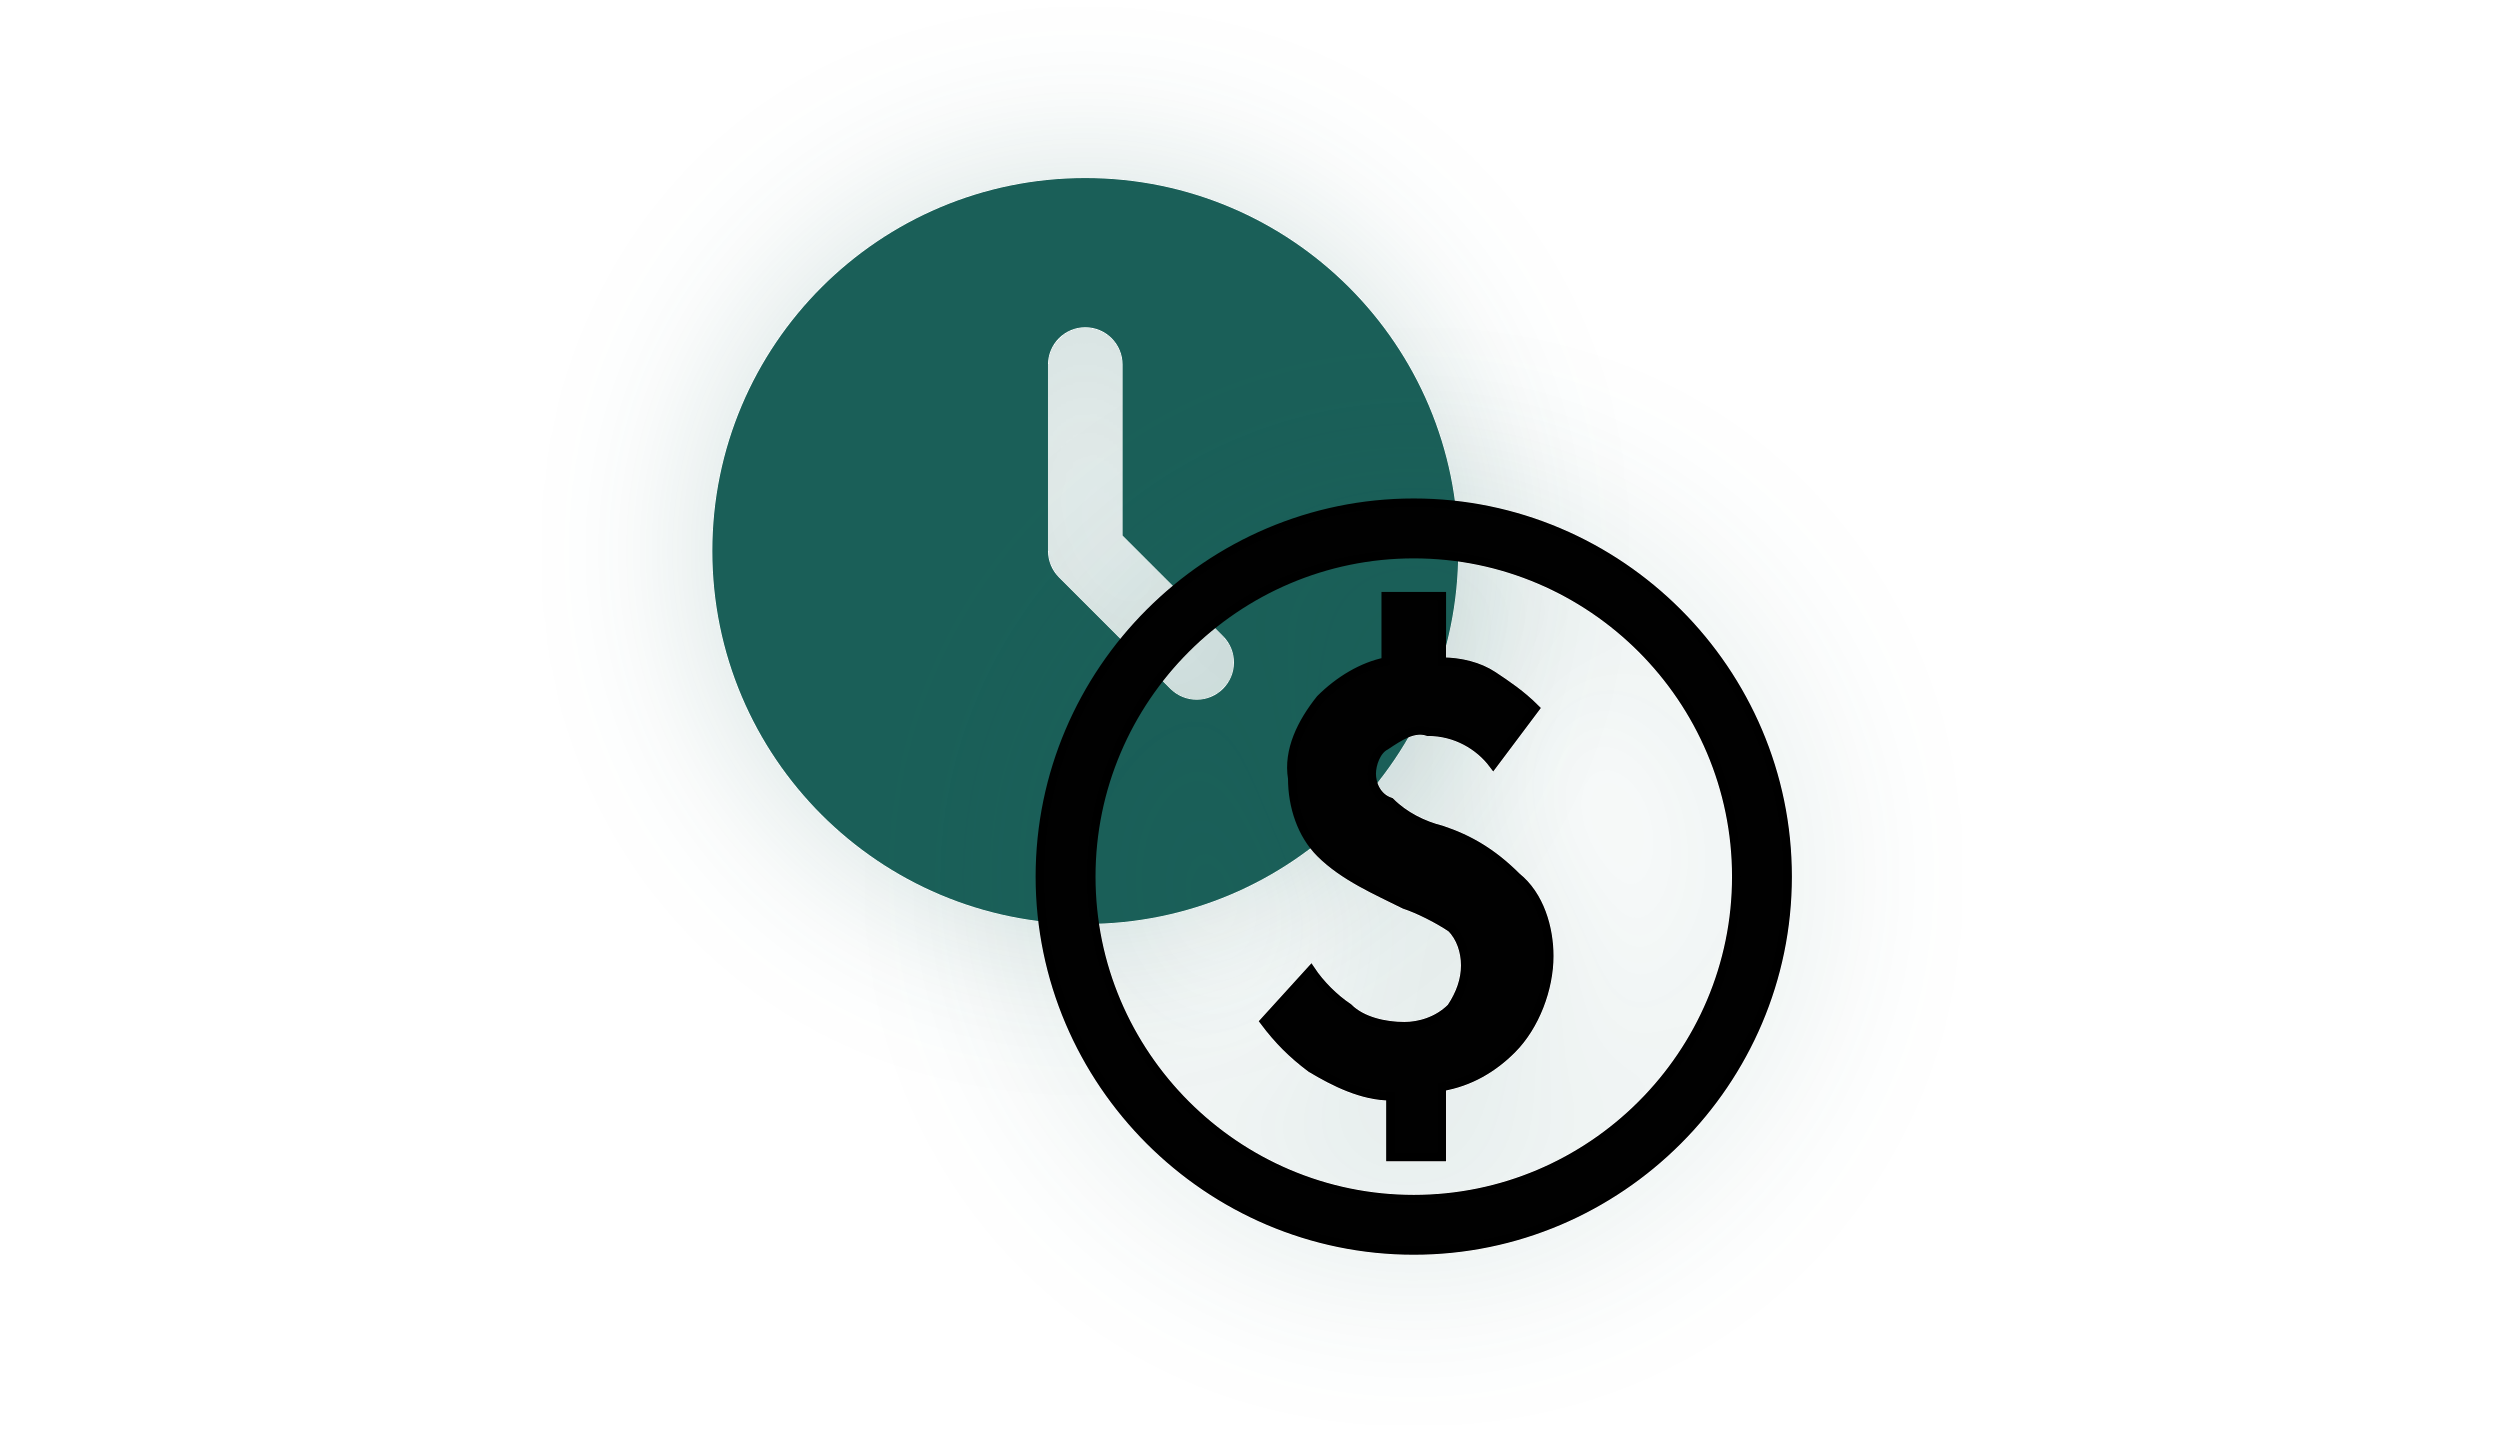
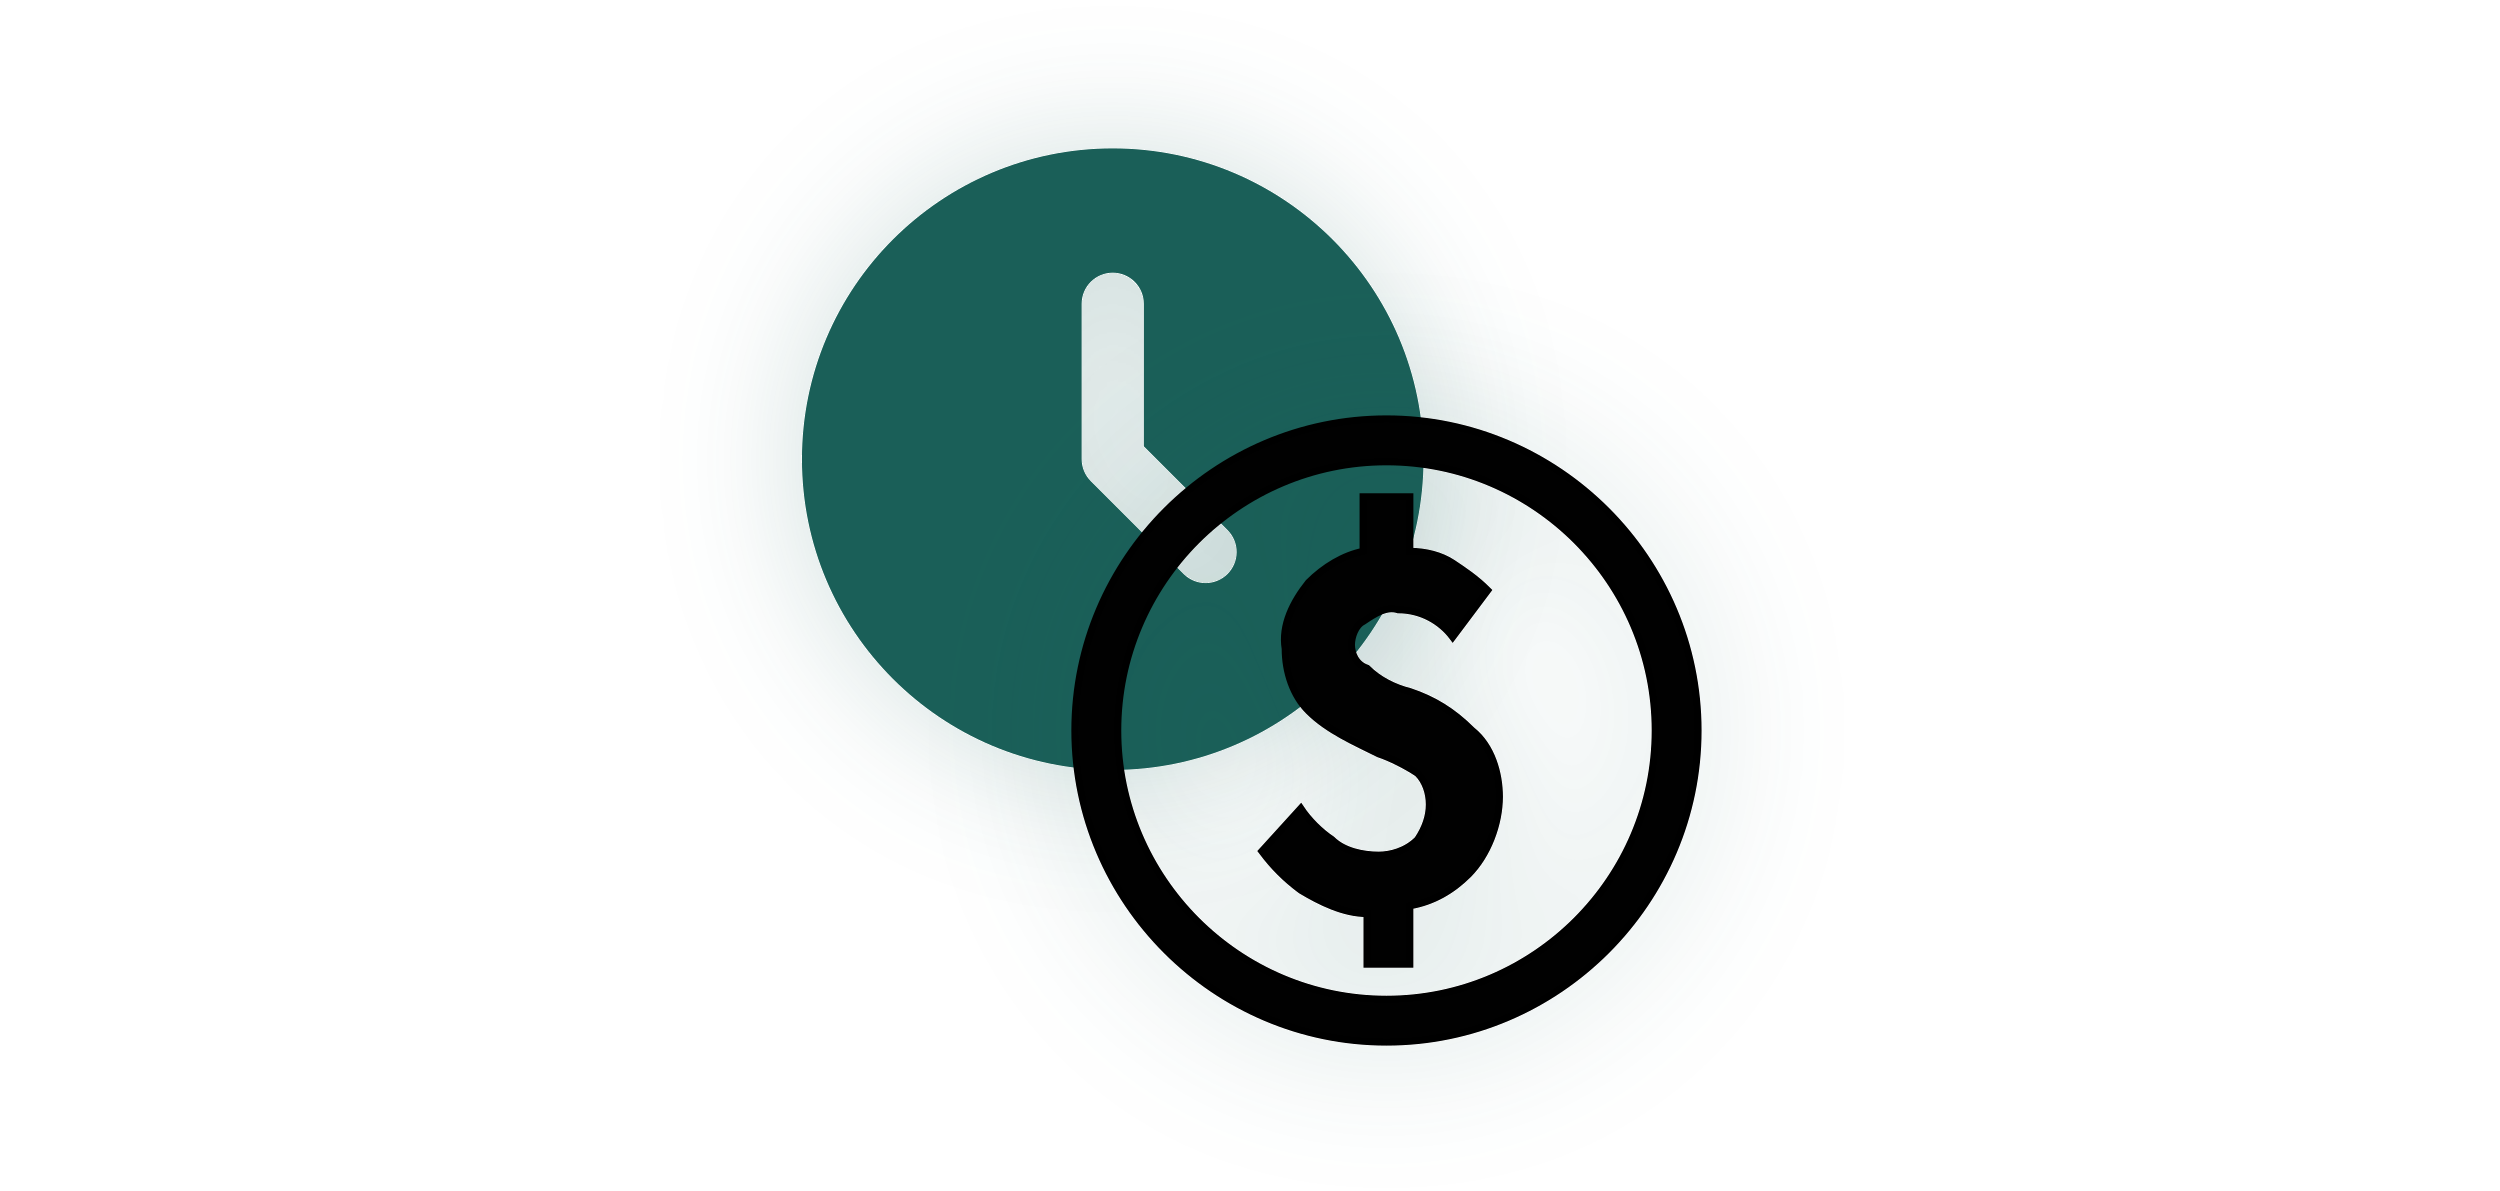
- <svg xmlns="http://www.w3.org/2000/svg" width="294" height="168" viewBox="0 0 294 168" fill="none">
+ <svg xmlns="http://www.w3.org/2000/svg" width="294" height="140" viewBox="0 0 294 168" fill="none">
  <g filter="url(#filter0_d_683_15074)">
    <path d="M127.629 20.939C151.852 20.939 171.487 40.575 171.487 64.797C171.487 89.02 151.852 108.656 127.629 108.656C103.406 108.656 83.771 89.02 83.771 64.797C83.771 40.575 103.406 20.939 127.629 20.939ZM127.629 38.483C126.466 38.483 125.35 38.945 124.528 39.767C123.705 40.59 123.243 41.705 123.243 42.868V64.797C123.243 65.961 123.706 67.076 124.528 67.898L137.686 81.056C138.513 81.855 139.621 82.297 140.771 82.287C141.921 82.277 143.021 81.815 143.834 81.002C144.647 80.189 145.108 79.089 145.118 77.939C145.128 76.789 144.686 75.681 143.887 74.854L132.015 62.982V42.868C132.015 41.705 131.553 40.59 130.73 39.767C129.908 38.945 128.792 38.483 127.629 38.483Z" fill="#1A5F58" style="fill:#1A5F58;fill:color(display-p3 0.102 0.372 0.345);fill-opacity:1;" />
  </g>
  <g filter="url(#filter1_d_683_15074)">
    <path d="M169.557 97.593C167.358 97.044 165.16 95.944 163.511 94.295C161.862 93.746 161.312 92.097 161.312 90.998C161.312 89.898 161.862 88.249 162.961 87.7C164.61 86.601 166.259 85.501 167.908 86.051C171.206 86.051 173.954 87.7 175.603 89.898L180.549 83.303C178.9 81.654 177.252 80.555 175.603 79.455C173.954 78.356 171.755 77.806 169.557 77.806V70.112H162.961V77.806C160.213 78.356 157.465 80.005 155.266 82.204C153.068 84.952 151.419 88.249 151.969 91.547C151.969 94.845 153.068 98.143 155.266 100.341C158.014 103.09 161.862 104.738 165.16 106.387C166.809 106.937 169.007 108.036 170.656 109.135C171.755 110.235 172.305 111.884 172.305 113.532C172.305 115.181 171.755 116.83 170.656 118.479C169.007 120.128 166.809 120.678 165.16 120.678C162.961 120.678 160.213 120.128 158.564 118.479C156.915 117.38 155.266 115.731 154.167 114.082L148.671 120.128C150.32 122.327 151.969 123.975 154.167 125.624C156.915 127.273 160.213 128.922 163.511 128.922V136.067H169.557V127.823C172.854 127.273 175.603 125.624 177.801 123.426C180.549 120.678 182.198 116.281 182.198 112.433C182.198 109.135 181.099 105.288 178.351 103.09C175.603 100.341 172.854 98.692 169.557 97.593ZM166.259 59.119C142.075 59.119 122.289 78.906 122.289 103.09C122.289 127.273 142.075 147.06 166.259 147.06C190.443 147.06 210.229 127.273 210.229 103.09C210.229 78.906 190.443 59.119 166.259 59.119ZM166.259 141.014C145.373 141.014 128.334 123.975 128.334 103.09C128.334 82.204 145.373 65.165 166.259 65.165C187.145 65.165 204.183 82.204 204.183 103.09C204.183 123.975 187.145 141.014 166.259 141.014Z" fill="#010101" style="fill:#010101;fill:color(display-p3 0.004 0.004 0.004);fill-opacity:1;" />
    <path d="M169.557 97.593C167.358 97.044 165.16 95.944 163.511 94.295C161.862 93.746 161.312 92.097 161.312 90.998C161.312 89.898 161.862 88.249 162.961 87.7C164.61 86.601 166.259 85.501 167.908 86.051C171.206 86.051 173.954 87.7 175.603 89.898L180.549 83.303C178.9 81.654 177.252 80.555 175.603 79.455C173.954 78.356 171.755 77.806 169.557 77.806V70.112H162.961V77.806C160.213 78.356 157.465 80.005 155.266 82.204C153.068 84.952 151.419 88.249 151.969 91.547C151.969 94.845 153.068 98.143 155.266 100.341C158.014 103.09 161.862 104.738 165.16 106.387C166.809 106.937 169.007 108.036 170.656 109.135C171.755 110.235 172.305 111.884 172.305 113.532C172.305 115.181 171.755 116.83 170.656 118.479C169.007 120.128 166.809 120.678 165.16 120.678C162.961 120.678 160.213 120.128 158.564 118.479C156.915 117.38 155.266 115.731 154.167 114.082L148.671 120.128C150.32 122.327 151.969 123.975 154.167 125.624C156.915 127.273 160.213 128.922 163.511 128.922V136.067H169.557V127.823C172.854 127.273 175.603 125.624 177.801 123.426C180.549 120.678 182.198 116.281 182.198 112.433C182.198 109.135 181.099 105.288 178.351 103.09C175.603 100.341 172.854 98.692 169.557 97.593ZM166.259 59.119C142.075 59.119 122.289 78.906 122.289 103.09C122.289 127.273 142.075 147.06 166.259 147.06C190.443 147.06 210.229 127.273 210.229 103.09C210.229 78.906 190.443 59.119 166.259 59.119ZM166.259 141.014C145.373 141.014 128.334 123.975 128.334 103.09C128.334 82.204 145.373 65.165 166.259 65.165C187.145 65.165 204.183 82.204 204.183 103.09C204.183 123.975 187.145 141.014 166.259 141.014Z" stroke="black" style="stroke:black;stroke:black;stroke-opacity:1;" />
  </g>
  <defs>
    <filter id="filter0_d_683_15074" x="63.771" y="0.939" width="127.716" height="127.716" filterUnits="userSpaceOnUse" color-interpolation-filters="sRGB">
      <feFlood flood-opacity="0" result="BackgroundImageFix" />
      <feColorMatrix in="SourceAlpha" type="matrix" values="0 0 0 0 0 0 0 0 0 0 0 0 0 0 0 0 0 0 127 0" result="hardAlpha" />
      <feOffset />
      <feGaussianBlur stdDeviation="10" />
      <feComposite in2="hardAlpha" operator="out" />
      <feColorMatrix type="matrix" values="0 0 0 0 0.102 0 0 0 0 0.373 0 0 0 0 0.345 0 0 0 0.2 0" />
      <feBlend mode="normal" in2="BackgroundImageFix" result="effect1_dropShadow_683_15074" />
      <feBlend mode="normal" in="SourceGraphic" in2="effect1_dropShadow_683_15074" result="shape" />
    </filter>
    <filter id="filter1_d_683_15074" x="101.789" y="38.619" width="128.941" height="128.94" filterUnits="userSpaceOnUse" color-interpolation-filters="sRGB">
      <feFlood flood-opacity="0" result="BackgroundImageFix" />
      <feColorMatrix in="SourceAlpha" type="matrix" values="0 0 0 0 0 0 0 0 0 0 0 0 0 0 0 0 0 0 127 0" result="hardAlpha" />
      <feOffset />
      <feGaussianBlur stdDeviation="10" />
      <feComposite in2="hardAlpha" operator="out" />
      <feColorMatrix type="matrix" values="0 0 0 0 0.102 0 0 0 0 0.373 0 0 0 0 0.345 0 0 0 0.2 0" />
      <feBlend mode="normal" in2="BackgroundImageFix" result="effect1_dropShadow_683_15074" />
      <feBlend mode="normal" in="SourceGraphic" in2="effect1_dropShadow_683_15074" result="shape" />
    </filter>
  </defs>
</svg>
